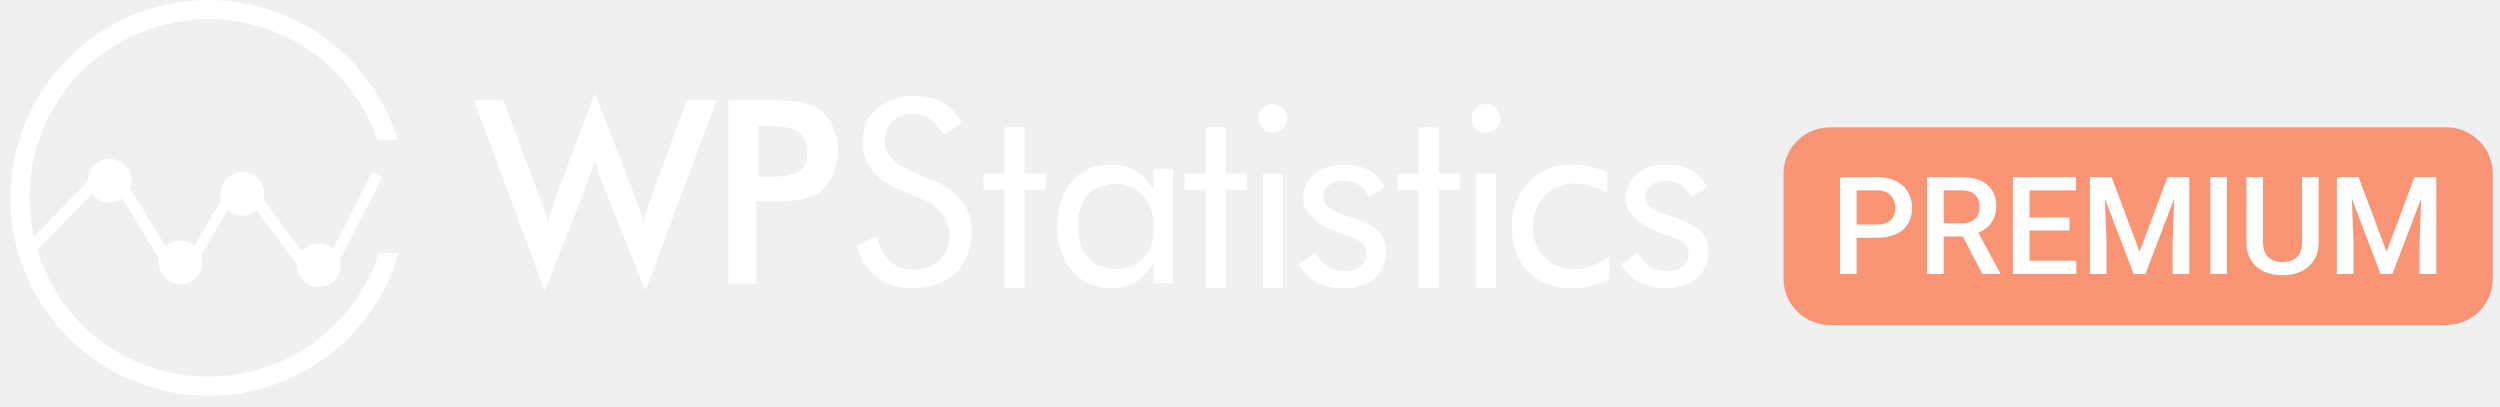
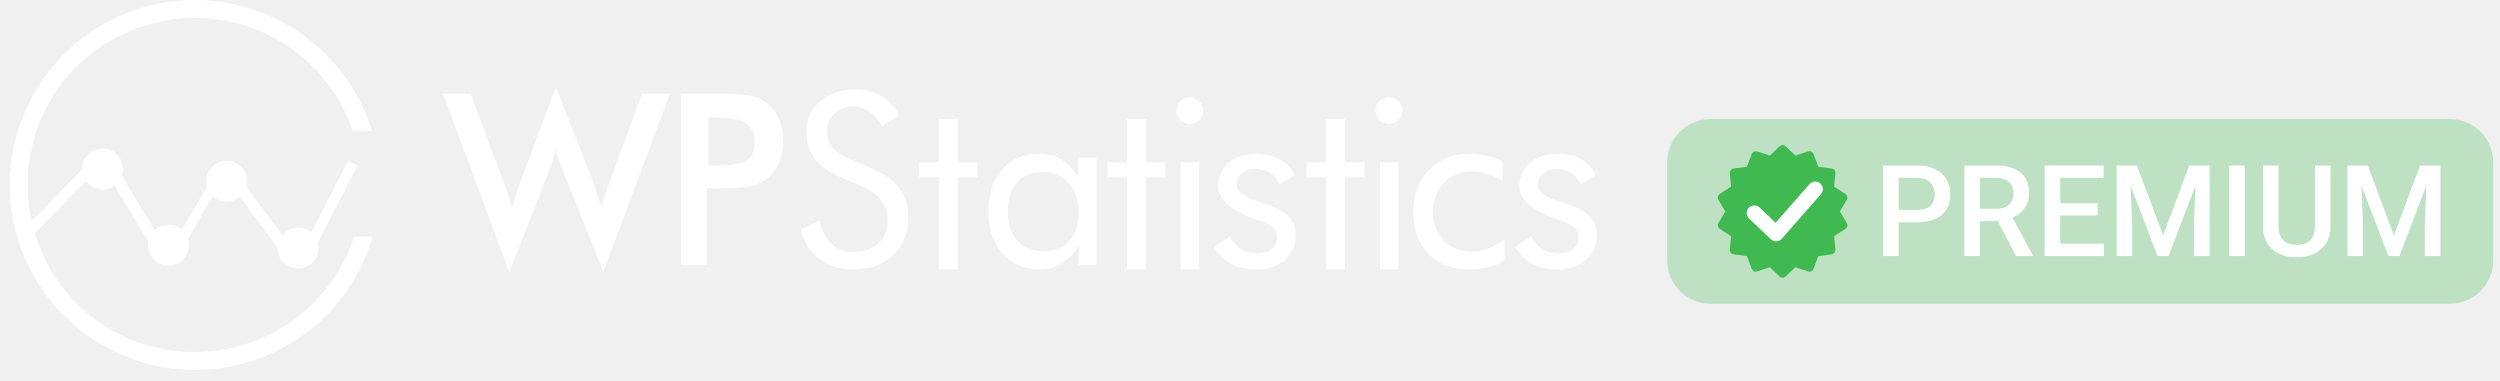
- <svg xmlns="http://www.w3.org/2000/svg" width="215" height="35" viewBox="0 0 215 35" fill="none">
+ <svg xmlns="http://www.w3.org/2000/svg" width="230" height="35" viewBox="0 0 230 35" fill="none">
  <path d="M32.586 21.753C29.95 29.841 21.289 34.229 13.193 31.659C5.097 29.088 0.703 20.374 3.277 12.287C5.85 4.199 14.573 -0.189 22.669 2.381C27.251 3.886 30.891 7.459 32.46 12.036H34.217C31.456 3.071 21.916 -2.007 12.942 0.751C3.967 3.51 -1.117 13.039 1.645 22.004C4.406 30.969 13.946 36.047 22.921 33.289C28.444 31.596 32.711 27.27 34.28 21.753H32.586Z" fill="white" />
  <path d="M27.315 23.635H27.126C26.436 23.572 25.808 23.196 25.432 22.631L21.792 17.741C21.603 17.428 21.227 17.177 20.788 17.177C20.411 17.177 20.034 17.365 19.783 17.679L17.21 22.13C16.52 23.133 15.202 23.447 14.198 22.757C14.009 22.631 13.821 22.443 13.696 22.255L13.633 22.193L10.056 16.3C9.867 16.049 9.616 15.861 9.302 15.861C8.8 15.923 8.424 16.111 8.11 16.488L2.713 21.942L2.022 21.252L7.42 15.735C7.922 15.171 8.612 14.795 9.365 14.795C9.993 14.858 10.495 15.171 10.871 15.673L10.934 15.735L14.574 21.754C15.014 22.255 15.767 22.318 16.269 21.879C16.331 21.817 16.394 21.754 16.457 21.628L19.03 17.177C19.407 16.55 20.097 16.174 20.85 16.174C21.603 16.174 22.294 16.55 22.67 17.177L26.311 22.067C26.687 22.631 27.377 22.757 27.942 22.443C28.005 22.381 28.131 22.318 28.193 22.255L32.022 14.795L32.9 15.234L29.009 22.757L28.946 22.82C28.57 23.321 27.942 23.635 27.315 23.635Z" fill="white" />
  <path d="M9.428 17.427C10.467 17.427 11.31 16.585 11.31 15.546C11.31 14.508 10.467 13.666 9.428 13.666C8.388 13.666 7.545 14.508 7.545 15.546C7.545 16.585 8.388 17.427 9.428 17.427Z" fill="white" />
  <path d="M15.515 24.449C16.555 24.449 17.398 23.607 17.398 22.568C17.398 21.529 16.555 20.688 15.515 20.688C14.475 20.688 13.632 21.529 13.632 22.568C13.632 23.607 14.475 24.449 15.515 24.449Z" fill="white" />
  <path d="M20.847 18.556C21.887 18.556 22.73 17.714 22.73 16.676C22.73 15.637 21.887 14.795 20.847 14.795C19.807 14.795 18.964 15.637 18.964 16.676C18.964 17.714 19.807 18.556 20.847 18.556Z" fill="white" />
  <path d="M27.413 24.698C28.453 24.698 29.296 23.856 29.296 22.818C29.296 21.779 28.453 20.938 27.413 20.938C26.374 20.938 25.531 21.779 25.531 22.818C25.531 23.856 26.374 24.698 27.413 24.698Z" fill="white" />
  <path d="M40.752 8.625H43.288L46.277 16.59C46.471 17.115 46.633 17.575 46.762 17.97C46.899 18.365 47.017 18.735 47.118 19.08C47.37 18.247 47.633 17.431 47.906 16.633C47.942 16.533 47.967 16.464 47.981 16.428L51.154 8L54.498 16.59C54.657 17.007 54.804 17.424 54.941 17.84C55.085 18.257 55.218 18.678 55.34 19.102C55.412 18.778 55.509 18.422 55.631 18.035C55.754 17.646 55.912 17.187 56.106 16.655L59.073 8.625H61.63L55.513 25.019L51.909 16.019C51.751 15.617 51.607 15.232 51.477 14.866C51.348 14.492 51.233 14.14 51.132 13.809C51.01 14.233 50.887 14.632 50.765 15.006C50.643 15.372 50.517 15.724 50.388 16.062L46.848 25.019L40.752 8.625Z" fill="white" />
  <path d="M65.198 15.215H65.857C67.281 15.215 68.231 15.061 68.705 14.752C69.18 14.443 69.417 13.897 69.417 13.114C69.417 12.273 69.162 11.68 68.651 11.335C68.148 10.99 67.216 10.818 65.857 10.818H65.198V15.215ZM65.037 17.317V24.398H62.631V8.619H66.515C67.666 8.619 68.511 8.684 69.05 8.813C69.597 8.935 70.072 9.14 70.475 9.428C70.971 9.794 71.359 10.29 71.64 10.915C71.921 11.533 72.061 12.216 72.061 12.963C72.061 13.71 71.921 14.4 71.64 15.032C71.359 15.665 70.971 16.16 70.475 16.52C70.072 16.807 69.597 17.012 69.05 17.134C68.511 17.256 67.666 17.317 66.515 17.317H65.037Z" fill="white" />
  <path d="M80.466 15.626C81.494 16.064 82.267 16.646 82.785 17.372C83.311 18.098 83.573 18.957 83.573 19.948C83.573 21.4 83.109 22.571 82.181 23.462C81.26 24.346 80.038 24.788 78.513 24.788C77.268 24.788 76.225 24.471 75.384 23.839C74.542 23.2 73.974 22.294 73.679 21.123L75.384 20.282C75.614 21.238 75.991 21.964 76.517 22.46C77.049 22.948 77.714 23.193 78.513 23.193C79.455 23.193 80.218 22.923 80.8 22.384C81.383 21.838 81.674 21.13 81.674 20.261C81.674 19.557 81.469 18.946 81.059 18.429C80.656 17.904 80.045 17.462 79.225 17.103L77.304 16.284C76.254 15.845 75.47 15.281 74.952 14.591C74.441 13.902 74.186 13.075 74.186 12.113C74.186 10.992 74.603 10.065 75.438 9.332C76.272 8.599 77.337 8.232 78.631 8.232C79.581 8.232 80.401 8.434 81.091 8.836C81.789 9.238 82.332 9.831 82.721 10.614L81.167 11.606C80.814 10.995 80.419 10.543 79.98 10.248C79.541 9.946 79.045 9.795 78.491 9.795C77.786 9.795 77.207 10.011 76.754 10.442C76.308 10.873 76.085 11.423 76.085 12.091C76.085 12.652 76.258 13.136 76.603 13.546C76.948 13.956 77.484 14.319 78.211 14.635L80.466 15.626Z" fill="white" />
  <path d="M86.386 16.317H84.573V14.926H86.386V10.949H88.112V14.926H89.925V16.317H88.112V24.788H86.386V16.317Z" fill="white" />
  <path d="M99.233 19.529C99.233 18.415 98.927 17.52 98.316 16.845C97.712 16.162 96.92 15.821 95.942 15.821C94.928 15.821 94.137 16.134 93.568 16.759C93 17.384 92.716 18.257 92.716 19.378C92.716 20.571 93 21.49 93.568 22.137C94.144 22.784 94.957 23.107 96.007 23.107C97.014 23.107 97.802 22.794 98.37 22.169C98.945 21.537 99.233 20.657 99.233 19.529ZM100.873 14.506V24.368H99.233V22.579C98.837 23.297 98.33 23.847 97.712 24.228C97.1 24.602 96.413 24.788 95.651 24.788C94.234 24.788 93.09 24.303 92.22 23.333C91.356 22.356 90.925 21.066 90.925 19.464C90.925 17.84 91.346 16.55 92.187 15.595C93.029 14.632 94.154 14.15 95.564 14.15C96.392 14.15 97.107 14.337 97.712 14.711C98.323 15.077 98.816 15.627 99.19 16.36V14.506H100.873Z" fill="white" />
  <path d="M103.686 16.317H101.873V14.926H103.686V10.949H105.412V14.926H107.225V16.317H105.412V24.788H103.686V16.317Z" fill="white" />
  <path d="M108.225 10.172C108.225 9.834 108.344 9.547 108.581 9.31C108.825 9.066 109.121 8.943 109.465 8.943C109.804 8.943 110.092 9.066 110.329 9.31C110.573 9.554 110.695 9.849 110.695 10.194C110.695 10.531 110.578 10.819 110.34 11.056C110.102 11.293 109.811 11.412 109.465 11.412C109.121 11.412 108.825 11.293 108.581 11.056C108.344 10.819 108.225 10.524 108.225 10.172ZM108.624 24.787V14.925H110.329V24.787H108.624Z" fill="white" />
  <path d="M111.695 22.708L113.142 21.738C113.414 22.263 113.76 22.658 114.178 22.924C114.595 23.183 115.088 23.312 115.656 23.312C116.209 23.312 116.656 23.175 116.994 22.902C117.339 22.629 117.511 22.27 117.511 21.825C117.511 21.48 117.393 21.192 117.156 20.962C116.925 20.732 116.526 20.52 115.958 20.326L115.677 20.229C113.274 19.403 112.073 18.368 112.073 17.125C112.073 16.248 112.398 15.534 113.044 14.98C113.692 14.427 114.533 14.15 115.569 14.15C116.426 14.15 117.159 14.323 117.77 14.668C118.382 15.005 118.821 15.487 119.087 16.112L117.717 16.953C117.515 16.5 117.217 16.151 116.821 15.907C116.432 15.663 115.979 15.541 115.461 15.541C114.966 15.541 114.559 15.681 114.242 15.961C113.933 16.234 113.778 16.586 113.778 17.017C113.778 17.621 114.432 18.128 115.742 18.537C115.987 18.616 116.18 18.677 116.325 18.72C117.396 19.065 118.14 19.46 118.558 19.906C118.983 20.344 119.195 20.926 119.195 21.652C119.195 22.586 118.86 23.344 118.192 23.926C117.529 24.501 116.663 24.788 115.591 24.788C114.67 24.788 113.887 24.616 113.239 24.271C112.599 23.926 112.084 23.405 111.695 22.708Z" fill="white" />
  <path d="M122.008 16.317H120.195V14.926H122.008V10.949H123.735V14.926H125.547V16.317H123.735V24.788H122.008V16.317Z" fill="white" />
  <path d="M126.547 10.172C126.547 9.834 126.666 9.547 126.903 9.31C127.147 9.066 127.443 8.943 127.787 8.943C128.126 8.943 128.414 9.066 128.651 9.31C128.895 9.554 129.017 9.849 129.017 10.194C129.017 10.531 128.899 10.819 128.662 11.056C128.424 11.293 128.133 11.412 127.787 11.412C127.443 11.412 127.147 11.293 126.903 11.056C126.666 10.819 126.547 10.524 126.547 10.172ZM126.946 24.787V14.925H128.651V24.787H126.946Z" fill="white" />
  <path d="M138.412 22.029V23.991C137.965 24.257 137.462 24.454 136.901 24.584C136.347 24.72 135.746 24.788 135.1 24.788C133.574 24.788 132.344 24.307 131.409 23.344C130.481 22.374 130.017 21.102 130.017 19.529C130.017 17.948 130.499 16.658 131.464 15.659C132.427 14.653 133.661 14.15 135.164 14.15C135.711 14.15 136.243 14.208 136.761 14.323C137.286 14.438 137.779 14.607 138.239 14.829V16.64C137.808 16.36 137.362 16.148 136.901 16.004C136.441 15.853 135.973 15.778 135.498 15.778C134.391 15.778 133.503 16.126 132.834 16.823C132.165 17.513 131.83 18.433 131.83 19.583C131.83 20.596 132.165 21.444 132.834 22.126C133.509 22.809 134.355 23.15 135.37 23.15C135.88 23.15 136.38 23.06 136.869 22.881C137.358 22.701 137.872 22.417 138.412 22.029Z" fill="white" />
  <path d="M139.412 22.708L140.857 21.738C141.131 22.263 141.475 22.658 141.893 22.924C142.31 23.183 142.803 23.312 143.371 23.312C143.926 23.312 144.371 23.175 144.709 22.902C145.055 22.629 145.227 22.27 145.227 21.825C145.227 21.48 145.108 21.192 144.871 20.962C144.641 20.732 144.241 20.52 143.673 20.326L143.393 20.229C140.991 19.403 139.79 18.368 139.79 17.125C139.79 16.248 140.113 15.534 140.76 14.98C141.408 14.427 142.249 14.15 143.284 14.15C144.141 14.15 144.875 14.323 145.486 14.668C146.098 15.005 146.536 15.487 146.803 16.112L145.432 16.953C145.23 16.5 144.932 16.151 144.537 15.907C144.148 15.663 143.694 15.541 143.177 15.541C142.681 15.541 142.274 15.681 141.958 15.961C141.649 16.234 141.494 16.586 141.494 17.017C141.494 17.621 142.149 18.128 143.458 18.537C143.702 18.616 143.897 18.677 144.04 18.72C145.112 19.065 145.857 19.46 146.274 19.906C146.698 20.344 146.91 20.926 146.91 21.652C146.91 22.586 146.576 23.344 145.907 23.926C145.245 24.501 144.378 24.788 143.307 24.788C142.385 24.788 141.602 24.616 140.954 24.271C140.314 23.926 139.8 23.405 139.412 22.708Z" fill="white" />
-   <rect x="153.38" y="10.949" width="61" height="17" rx="4" fill="#FF5722" fill-opacity="0.6" />
-   <path d="M201.554 15.227H202.836L205.244 21.652L207.647 15.227H208.929L205.748 23.557H204.729L201.554 15.227ZM200.97 15.227H202.189L202.401 20.788V23.557H200.97V15.227ZM208.294 15.227H209.518V23.557H208.082V20.788L208.294 15.227Z" fill="white" />
-   <path d="M197.978 15.227H199.408V20.794C199.408 21.427 199.271 21.957 198.996 22.384C198.721 22.811 198.348 23.134 197.875 23.351C197.405 23.565 196.881 23.672 196.301 23.672C195.702 23.672 195.168 23.565 194.699 23.351C194.23 23.134 193.86 22.811 193.589 22.384C193.322 21.957 193.189 21.427 193.189 20.794V15.227H194.619V20.794C194.619 21.194 194.688 21.524 194.825 21.784C194.962 22.039 195.157 22.228 195.409 22.35C195.66 22.472 195.958 22.533 196.301 22.533C196.644 22.533 196.94 22.472 197.188 22.35C197.44 22.228 197.634 22.039 197.772 21.784C197.909 21.524 197.978 21.194 197.978 20.794V15.227Z" fill="white" />
-   <path d="M191.519 15.227V23.557H190.083V15.227H191.519Z" fill="white" />
-   <path d="M180.315 15.227H181.596L184.005 21.652L186.408 15.227H187.69L184.509 23.557H183.49L180.315 15.227ZM179.731 15.227H180.95L181.161 20.788V23.557H179.731V15.227ZM187.055 15.227H188.279V23.557H186.843V20.788L187.055 15.227Z" fill="white" />
-   <path d="M178.559 22.419V23.557H174.137V22.419H178.559ZM174.543 15.227V23.557H173.107V15.227H174.543ZM177.982 18.705V19.827H174.137V18.705H177.982ZM178.531 15.227V16.371H174.137V15.227H178.531Z" fill="white" />
-   <path d="M165.726 15.227H168.673C169.306 15.227 169.845 15.322 170.292 15.513C170.738 15.703 171.079 15.986 171.316 16.359C171.556 16.729 171.676 17.187 171.676 17.733C171.676 18.148 171.6 18.515 171.447 18.831C171.295 19.148 171.079 19.415 170.801 19.632C170.522 19.846 170.191 20.012 169.805 20.13L169.371 20.342H166.721L166.71 19.203H168.695C169.039 19.203 169.325 19.142 169.554 19.02C169.783 18.898 169.954 18.732 170.069 18.522C170.187 18.309 170.246 18.068 170.246 17.801C170.246 17.511 170.189 17.26 170.074 17.046C169.964 16.829 169.792 16.663 169.559 16.548C169.327 16.43 169.031 16.371 168.673 16.371H167.162V23.557H165.726V15.227ZM170.481 23.557L168.524 19.815L170.029 19.809L172.014 23.483V23.557H170.481Z" fill="white" />
-   <path d="M161.405 20.45H159.237V19.312H161.405C161.783 19.312 162.088 19.251 162.321 19.129C162.554 19.007 162.723 18.839 162.83 18.625C162.941 18.408 162.996 18.16 162.996 17.881C162.996 17.618 162.941 17.372 162.83 17.143C162.723 16.911 162.554 16.724 162.321 16.583C162.088 16.441 161.783 16.371 161.405 16.371H159.678V23.557H158.241V15.227H161.405C162.05 15.227 162.597 15.341 163.048 15.57C163.501 15.795 163.847 16.108 164.083 16.508C164.32 16.905 164.438 17.359 164.438 17.87C164.438 18.408 164.32 18.869 164.083 19.255C163.847 19.64 163.501 19.935 163.048 20.141C162.597 20.347 162.05 20.45 161.405 20.45Z" fill="white" />
+   <rect x="153.38" y="10.949" width="76" height="17" rx="4" fill="#3FB950" fill-opacity="0.28" />
+   <polygon points="164.00,13.75 165.07,14.77 166.47,14.31 166.99,15.70 168.46,15.90 168.32,17.37 169.56,18.18 168.80,19.45 169.56,20.72 168.32,21.53 168.46,23.00 166.99,23.20 166.47,24.59 165.07,24.13 164.00,25.15 162.93,24.13 161.53,24.59 161.01,23.20 159.54,23.00 159.68,21.53 158.44,20.72 159.20,19.45 158.44,18.18 159.68,17.37 159.54,15.90 161.01,15.70 161.53,14.31 162.93,14.77" fill="#3FB950" stroke="#3FB950" stroke-width="0.8" stroke-linejoin="round" />
+   <path d="M161.4 19.6L163.4 21.5L167 17.4" stroke="white" stroke-width="1.4" stroke-linecap="round" stroke-linejoin="round" />
+   <g transform="translate(15 0)">
+     <path d="M201.554 15.227H202.836L205.244 21.652L207.647 15.227H208.929L205.748 23.557H204.729L201.554 15.227ZM200.97 15.227H202.189L202.401 20.788V23.557H200.97V15.227ZM208.294 15.227H209.518V23.557H208.082V20.788L208.294 15.227Z" fill="white" />
+     <path d="M197.978 15.227H199.408V20.794C199.408 21.427 199.271 21.957 198.996 22.384C198.721 22.811 198.348 23.134 197.875 23.351C197.405 23.565 196.881 23.672 196.301 23.672C195.702 23.672 195.168 23.565 194.699 23.351C194.23 23.134 193.86 22.811 193.589 22.384C193.322 21.957 193.189 21.427 193.189 20.794V15.227H194.619V20.794C194.619 21.194 194.688 21.524 194.825 21.784C194.962 22.039 195.157 22.228 195.409 22.35C195.66 22.472 195.958 22.533 196.301 22.533C196.644 22.533 196.94 22.472 197.188 22.35C197.44 22.228 197.634 22.039 197.772 21.784C197.909 21.524 197.978 21.194 197.978 20.794V15.227Z" fill="white" />
+     <path d="M191.519 15.227V23.557H190.083V15.227H191.519Z" fill="white" />
+     <path d="M180.315 15.227H181.596L184.005 21.652L186.408 15.227H187.69L184.509 23.557H183.49L180.315 15.227ZM179.731 15.227H180.95L181.161 20.788V23.557H179.731V15.227ZM187.055 15.227H188.279V23.557H186.843V20.788L187.055 15.227Z" fill="white" />
+     <path d="M178.559 22.419V23.557H174.137V22.419H178.559ZM174.543 15.227V23.557H173.107V15.227H174.543ZM177.982 18.705V19.827H174.137V18.705H177.982ZM178.531 15.227V16.371H174.137V15.227H178.531Z" fill="white" />
+     <path d="M165.726 15.227H168.673C169.306 15.227 169.845 15.322 170.292 15.513C170.738 15.703 171.079 15.986 171.316 16.359C171.556 16.729 171.676 17.187 171.676 17.733C171.676 18.148 171.6 18.515 171.447 18.831C171.295 19.148 171.079 19.415 170.801 19.632C170.522 19.846 170.191 20.012 169.805 20.13L169.371 20.342H166.721L166.71 19.203H168.695C169.039 19.203 169.325 19.142 169.554 19.02C169.783 18.898 169.954 18.732 170.069 18.522C170.187 18.309 170.246 18.068 170.246 17.801C170.246 17.511 170.189 17.26 170.074 17.046C169.964 16.829 169.792 16.663 169.559 16.548C169.327 16.43 169.031 16.371 168.673 16.371H167.162V23.557H165.726V15.227ZM170.481 23.557L168.524 19.815L170.029 19.809L172.014 23.483V23.557H170.481Z" fill="white" />
+     <path d="M161.405 20.45H159.237V19.312H161.405C161.783 19.312 162.088 19.251 162.321 19.129C162.554 19.007 162.723 18.839 162.83 18.625C162.941 18.408 162.996 18.16 162.996 17.881C162.996 17.618 162.941 17.372 162.83 17.143C162.723 16.911 162.554 16.724 162.321 16.583C162.088 16.441 161.783 16.371 161.405 16.371H159.678V23.557H158.241V15.227H161.405C162.05 15.227 162.597 15.341 163.048 15.57C163.501 15.795 163.847 16.108 164.083 16.508C164.32 16.905 164.438 17.359 164.438 17.87C164.438 18.408 164.32 18.869 164.083 19.255C163.847 19.64 163.501 19.935 163.048 20.141C162.597 20.347 162.05 20.45 161.405 20.45Z" fill="white" />
+   </g>
</svg>
